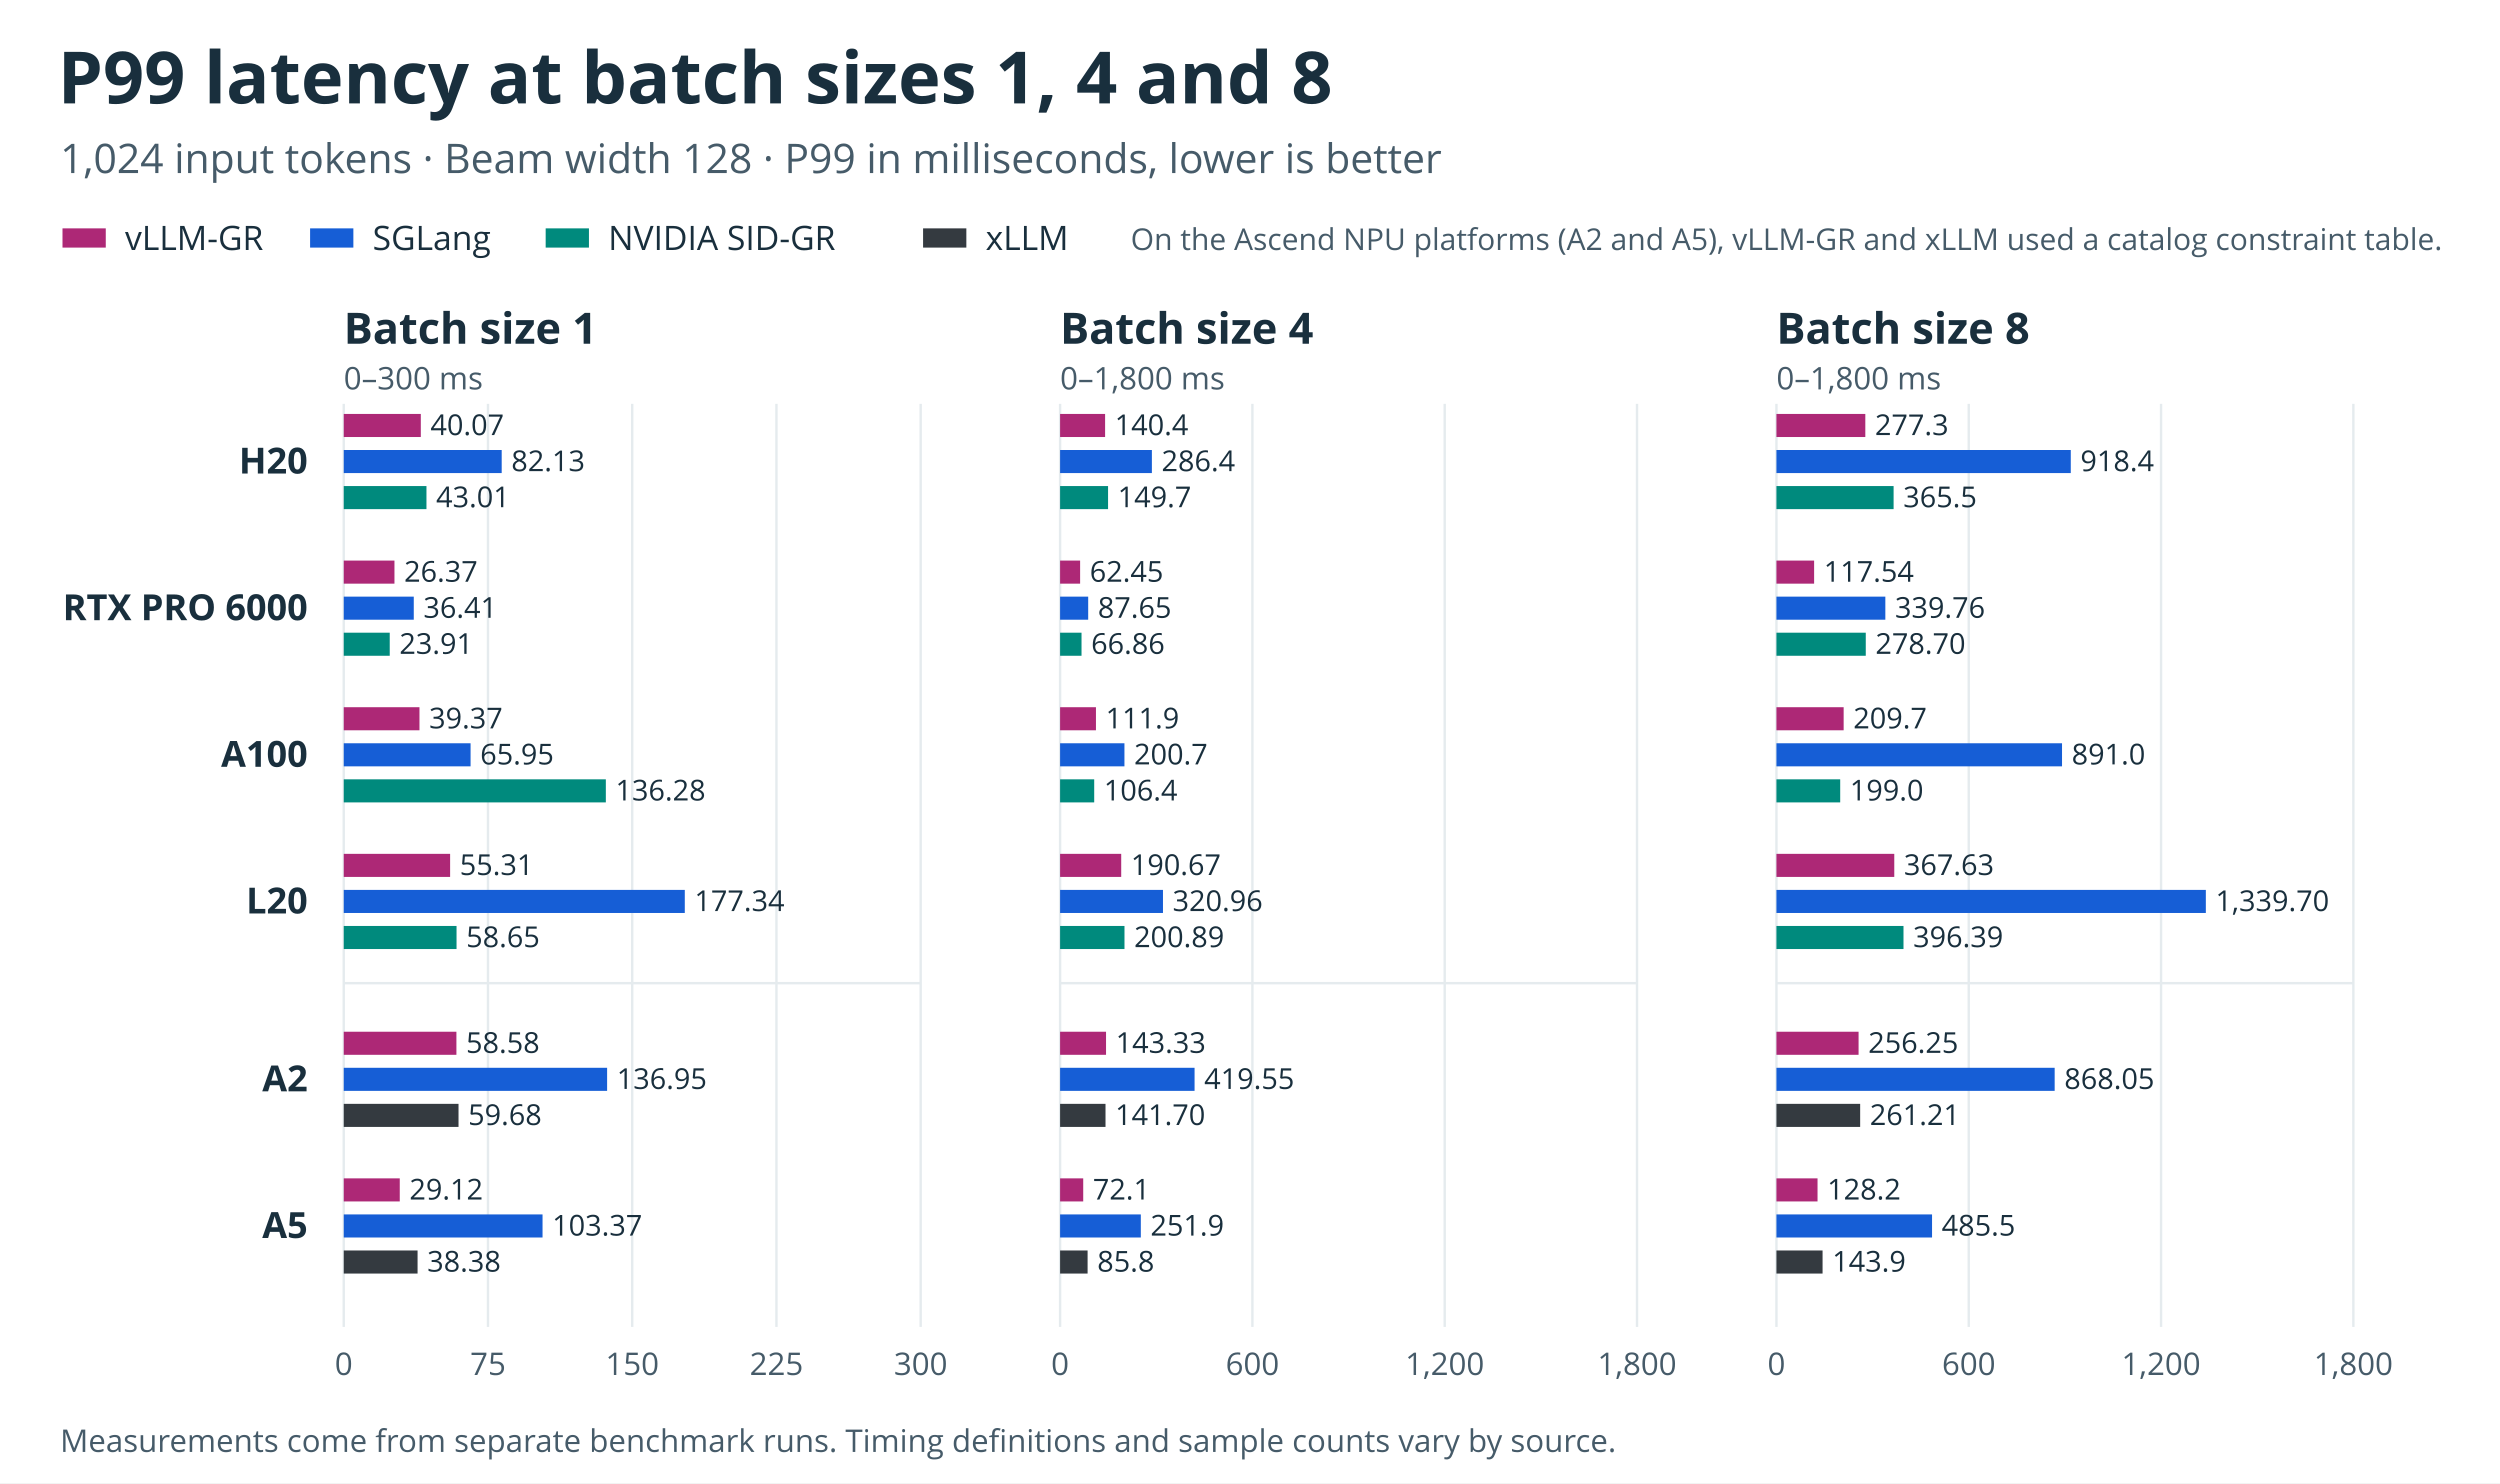
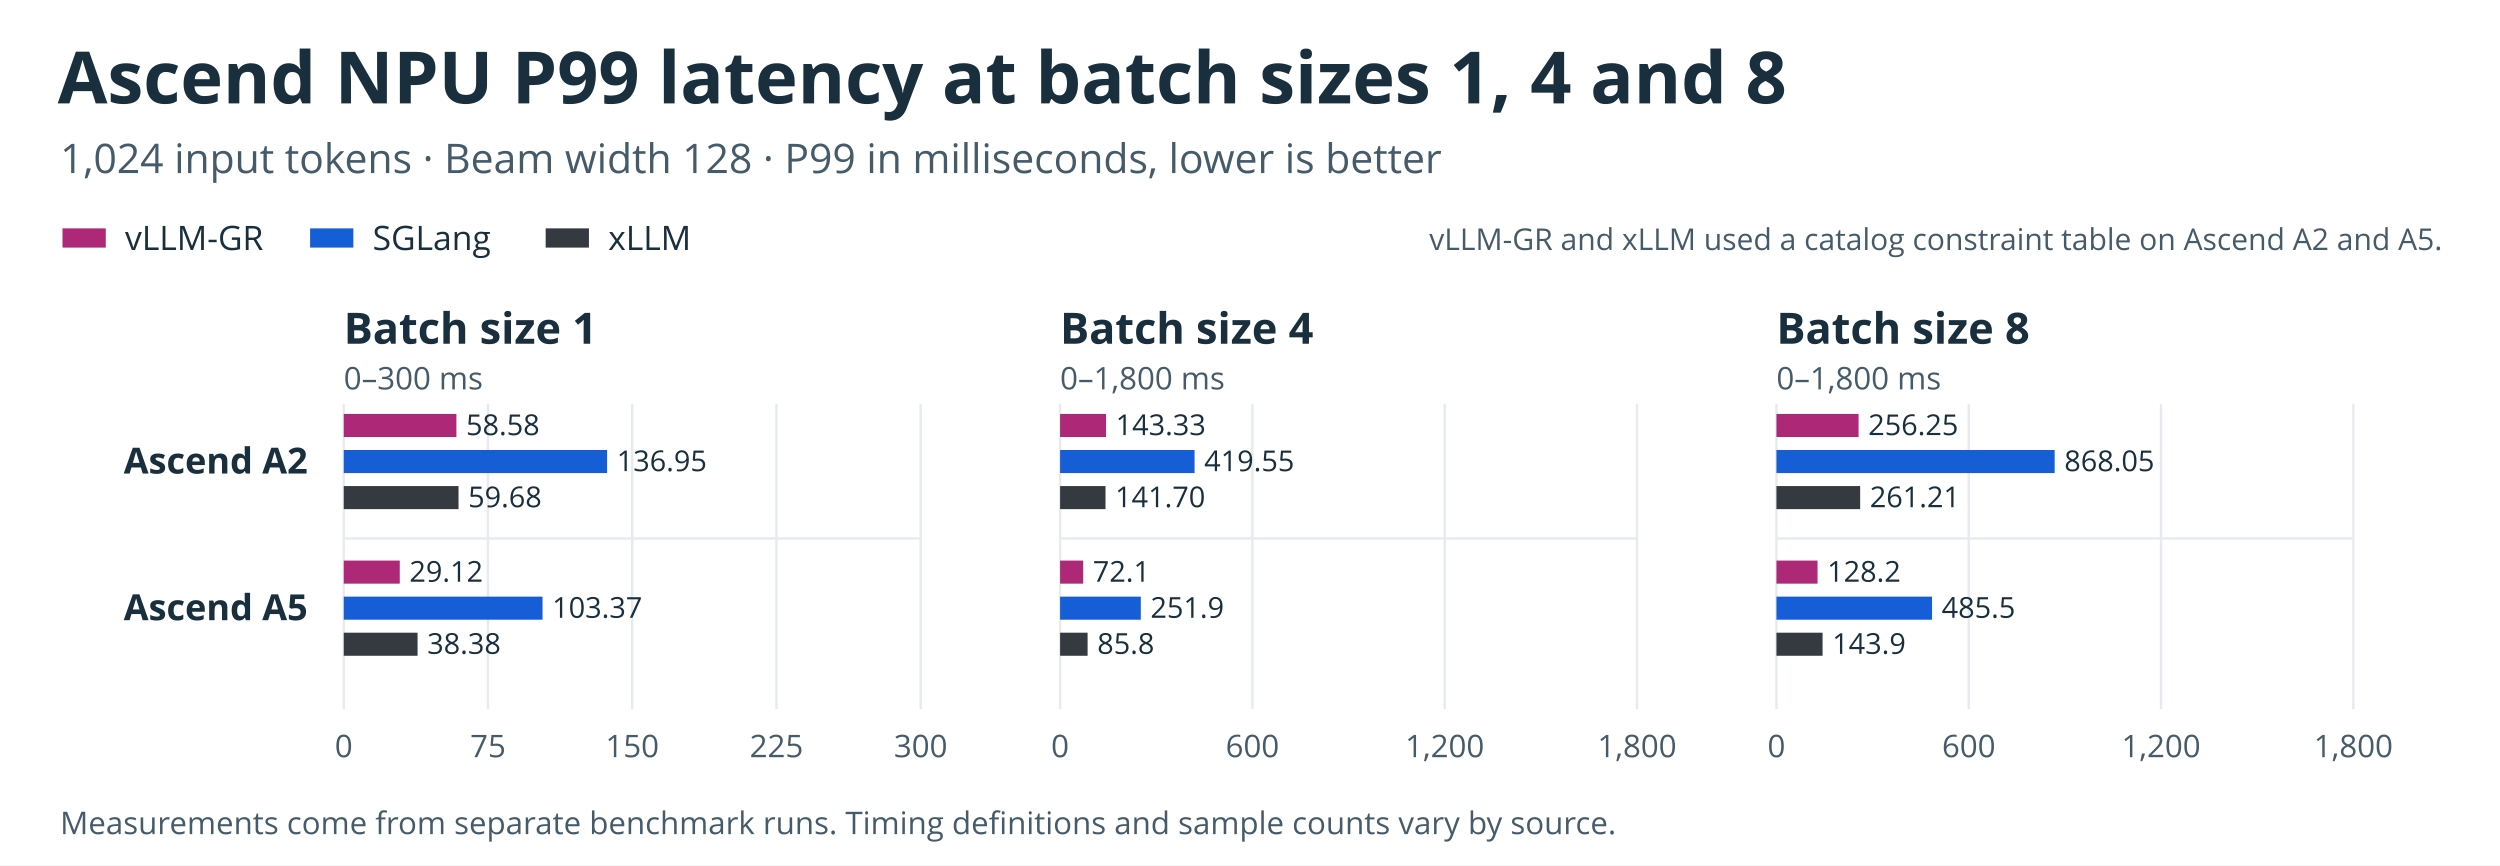
- <svg xmlns="http://www.w3.org/2000/svg" width="1040" height="617" viewBox="0 0 1040 617" font-family="Open Sans, Arial, Helvetica, sans-serif" role="img" aria-labelledby="t d">
-   <rect x="0" y="0" width="1040" height="617" fill="white" />
-   <text x="24" y="43" font-size="30" fill="#192F3D" font-weight="700">P99 latency at batch sizes 1, 4 and 8</text>
+ <svg xmlns="http://www.w3.org/2000/svg" width="1040" height="360" viewBox="0 0 1040 360" font-family="Open Sans, Arial, Helvetica, sans-serif" role="img" aria-labelledby="t d">
+   <rect x="0" y="0" width="1040" height="360" fill="white" />
+   <text x="24" y="43" font-size="30" fill="#192F3D" font-weight="700">Ascend NPU P99 latency at batch sizes 1, 4 and 8</text>
  <text x="25" y="72" font-size="17" fill="#465B69">1,024 input tokens   ·   Beam width 128   ·   P99 in milliseconds, lower is better</text>
  <rect x="26" y="95" width="18" height="8" fill="#AD2876" />
  <text x="52" y="104" font-size="14" fill="#192F3D">vLLM-GR</text>
  <rect x="129" y="95" width="18" height="8" fill="#165ED6" />
  <text x="155" y="104" font-size="14" fill="#192F3D">SGLang</text>
-   <rect x="227" y="95" width="18" height="8" fill="#008A7D" />
-   <text x="253" y="104" font-size="14" fill="#192F3D">NVIDIA SID-GR</text>
-   <rect x="384" y="95" width="18" height="8" fill="#343A40" />
-   <text x="410" y="104" font-size="14" fill="#192F3D">xLLM</text>
-   <text x="1016" y="104" font-size="12.5" fill="#465B69" text-anchor="end">On the Ascend NPU platforms (A2 and A5), vLLM-GR and xLLM used a catalog constraint table.</text>
+   <rect x="227" y="95" width="18" height="8" fill="#343A40" />
+   <text x="253" y="104" font-size="14" fill="#192F3D">xLLM</text>
+   <text x="1016" y="104" font-size="12.5" fill="#465B69" text-anchor="end">vLLM-GR and xLLM used a catalog constraint table on Ascend A2 and A5.</text>
  <text x="143" y="143" font-size="18" fill="#192F3D" font-weight="700">Batch size 1</text>
  <text x="143" y="162" font-size="13" fill="#465B69">0–300 ms</text>
-   <path d="M143 168V552" stroke="#E5EBEE" stroke-width="1" fill="none" />
-   <text x="143" y="572" font-size="13" fill="#465B69" text-anchor="middle">0</text>
-   <path d="M203 168V552" stroke="#E5EBEE" stroke-width="1" fill="none" />
-   <text x="203" y="572" font-size="13" fill="#465B69" text-anchor="middle">75</text>
-   <path d="M263 168V552" stroke="#E5EBEE" stroke-width="1" fill="none" />
-   <text x="263" y="572" font-size="13" fill="#465B69" text-anchor="middle">150</text>
-   <path d="M323 168V552" stroke="#E5EBEE" stroke-width="1" fill="none" />
-   <text x="323" y="572" font-size="13" fill="#465B69" text-anchor="middle">225</text>
-   <path d="M383 168V552" stroke="#E5EBEE" stroke-width="1" fill="none" />
-   <text x="383" y="572" font-size="13" fill="#465B69" text-anchor="middle">300</text>
-   <text x="128" y="197.0" font-size="15" fill="#192F3D" text-anchor="end" font-weight="700">H20</text>
-   <rect x="143" y="172.2" width="32.056" height="9.6" fill="#AD2876" />
-   <text x="179.06" y="181" font-size="12" fill="#192F3D">40.07</text>
-   <rect x="143" y="187.2" width="65.704" height="9.6" fill="#165ED6" />
-   <text x="212.70" y="196" font-size="12" fill="#192F3D">82.13</text>
-   <rect x="143" y="202.2" width="34.408" height="9.6" fill="#008A7D" />
-   <text x="181.41" y="211" font-size="12" fill="#192F3D">43.01</text>
-   <text x="128" y="258.0" font-size="15" fill="#192F3D" text-anchor="end" font-weight="700">RTX PRO 6000</text>
-   <rect x="143" y="233.2" width="21.096" height="9.6" fill="#AD2876" />
-   <text x="168.10" y="242" font-size="12" fill="#192F3D">26.37</text>
-   <rect x="143" y="248.2" width="29.128" height="9.6" fill="#165ED6" />
-   <text x="176.13" y="257" font-size="12" fill="#192F3D">36.41</text>
-   <rect x="143" y="263.2" width="19.128" height="9.6" fill="#008A7D" />
-   <text x="166.13" y="272" font-size="12" fill="#192F3D">23.91</text>
-   <text x="128" y="319.0" font-size="15" fill="#192F3D" text-anchor="end" font-weight="700">A100</text>
-   <rect x="143" y="294.2" width="31.499" height="9.6" fill="#AD2876" />
-   <text x="178.50" y="303" font-size="12" fill="#192F3D">39.37</text>
-   <rect x="143" y="309.2" width="52.761" height="9.6" fill="#165ED6" />
-   <text x="199.76" y="318" font-size="12" fill="#192F3D">65.95</text>
-   <rect x="143" y="324.2" width="109.027" height="9.6" fill="#008A7D" />
-   <text x="256.03" y="333" font-size="12" fill="#192F3D">136.28</text>
-   <text x="128" y="380.0" font-size="15" fill="#192F3D" text-anchor="end" font-weight="700">L20</text>
-   <rect x="143" y="355.2" width="44.248" height="9.6" fill="#AD2876" />
-   <text x="191.25" y="364" font-size="12" fill="#192F3D">55.31</text>
-   <rect x="143" y="370.2" width="141.872" height="9.6" fill="#165ED6" />
-   <text x="288.87" y="379" font-size="12" fill="#192F3D">177.34</text>
-   <rect x="143" y="385.2" width="46.920" height="9.6" fill="#008A7D" />
-   <text x="193.92" y="394" font-size="12" fill="#192F3D">58.65</text>
-   <text x="128" y="454.0" font-size="15" fill="#192F3D" text-anchor="end" font-weight="700">A2</text>
-   <text x="128" y="515.0" font-size="15" fill="#192F3D" text-anchor="end" font-weight="700">A5</text>
-   <rect x="143" y="429.2" width="46.866" height="9.6" fill="#AD2876" />
-   <text x="193.87" y="438" font-size="12" fill="#192F3D">58.58</text>
-   <rect x="143" y="444.2" width="109.558" height="9.6" fill="#165ED6" />
-   <text x="256.56" y="453" font-size="12" fill="#192F3D">136.95</text>
-   <rect x="143" y="459.2" width="47.744" height="9.6" fill="#343A40" />
-   <text x="194.74" y="468" font-size="12" fill="#192F3D">59.68</text>
-   <rect x="143" y="490.2" width="23.299" height="9.6" fill="#AD2876" />
-   <text x="170.30" y="499" font-size="12" fill="#192F3D">29.12</text>
-   <rect x="143" y="505.2" width="82.696" height="9.6" fill="#165ED6" />
-   <text x="229.70" y="514" font-size="12" fill="#192F3D">103.37</text>
-   <rect x="143" y="520.2" width="30.707" height="9.6" fill="#343A40" />
-   <text x="177.71" y="529" font-size="12" fill="#192F3D">38.38</text>
-   <path d="M143 409h240" stroke="#E5EBEE" stroke-width="1" fill="none" />
+   <path d="M143 168V295" stroke="#E5EBEE" stroke-width="1" fill="none" />
+   <text x="143" y="315" font-size="13" fill="#465B69" text-anchor="middle">0</text>
+   <path d="M203 168V295" stroke="#E5EBEE" stroke-width="1" fill="none" />
+   <text x="203" y="315" font-size="13" fill="#465B69" text-anchor="middle">75</text>
+   <path d="M263 168V295" stroke="#E5EBEE" stroke-width="1" fill="none" />
+   <text x="263" y="315" font-size="13" fill="#465B69" text-anchor="middle">150</text>
+   <path d="M323 168V295" stroke="#E5EBEE" stroke-width="1" fill="none" />
+   <text x="323" y="315" font-size="13" fill="#465B69" text-anchor="middle">225</text>
+   <path d="M383 168V295" stroke="#E5EBEE" stroke-width="1" fill="none" />
+   <text x="383" y="315" font-size="13" fill="#465B69" text-anchor="middle">300</text>
+   <text x="128" y="197" font-size="15" fill="#192F3D" text-anchor="end" font-weight="700">Ascend A2</text>
+   <text x="128" y="258" font-size="15" fill="#192F3D" text-anchor="end" font-weight="700">Ascend A5</text>
+   <rect x="143" y="172.2" width="46.866" height="9.6" fill="#AD2876" />
+   <text x="193.87" y="181" font-size="12" fill="#192F3D">58.58</text>
+   <rect x="143" y="187.2" width="109.558" height="9.6" fill="#165ED6" />
+   <text x="256.56" y="196" font-size="12" fill="#192F3D">136.95</text>
+   <rect x="143" y="202.2" width="47.744" height="9.6" fill="#343A40" />
+   <text x="194.74" y="211" font-size="12" fill="#192F3D">59.68</text>
+   <rect x="143" y="233.2" width="23.299" height="9.6" fill="#AD2876" />
+   <text x="170.30" y="242" font-size="12" fill="#192F3D">29.12</text>
+   <rect x="143" y="248.2" width="82.696" height="9.6" fill="#165ED6" />
+   <text x="229.70" y="257" font-size="12" fill="#192F3D">103.37</text>
+   <rect x="143" y="263.2" width="30.707" height="9.6" fill="#343A40" />
+   <text x="177.71" y="272" font-size="12" fill="#192F3D">38.38</text>
+   <path d="M143 224h240" stroke="#E5EBEE" stroke-width="1" fill="none" />
  <text x="441" y="143" font-size="18" fill="#192F3D" font-weight="700">Batch size 4</text>
  <text x="441" y="162" font-size="13" fill="#465B69">0–1,800 ms</text>
-   <path d="M441 168V552" stroke="#E5EBEE" stroke-width="1" fill="none" />
-   <text x="441" y="572" font-size="13" fill="#465B69" text-anchor="middle">0</text>
-   <path d="M521 168V552" stroke="#E5EBEE" stroke-width="1" fill="none" />
-   <text x="521" y="572" font-size="13" fill="#465B69" text-anchor="middle">600</text>
-   <path d="M601 168V552" stroke="#E5EBEE" stroke-width="1" fill="none" />
-   <text x="601" y="572" font-size="13" fill="#465B69" text-anchor="middle">1,200</text>
-   <path d="M681 168V552" stroke="#E5EBEE" stroke-width="1" fill="none" />
-   <text x="681" y="572" font-size="13" fill="#465B69" text-anchor="middle">1,800</text>
-   <rect x="441" y="172.2" width="18.720" height="9.6" fill="#AD2876" />
-   <text x="463.72" y="181" font-size="12" fill="#192F3D">140.4</text>
-   <rect x="441" y="187.2" width="38.182" height="9.6" fill="#165ED6" />
-   <text x="483.18" y="196" font-size="12" fill="#192F3D">286.4</text>
-   <rect x="441" y="202.2" width="19.954" height="9.6" fill="#008A7D" />
-   <text x="464.95" y="211" font-size="12" fill="#192F3D">149.7</text>
-   <rect x="441" y="233.2" width="8.328" height="9.6" fill="#AD2876" />
-   <text x="453.33" y="242" font-size="12" fill="#192F3D">62.45</text>
-   <rect x="441" y="248.2" width="11.688" height="9.6" fill="#165ED6" />
-   <text x="456.69" y="257" font-size="12" fill="#192F3D">87.65</text>
-   <rect x="441" y="263.2" width="8.914" height="9.6" fill="#008A7D" />
-   <text x="453.91" y="272" font-size="12" fill="#192F3D">66.86</text>
-   <rect x="441" y="294.2" width="14.917" height="9.6" fill="#AD2876" />
-   <text x="459.92" y="303" font-size="12" fill="#192F3D">111.9</text>
-   <rect x="441" y="309.2" width="26.768" height="9.6" fill="#165ED6" />
-   <text x="471.77" y="318" font-size="12" fill="#192F3D">200.7</text>
-   <rect x="441" y="324.2" width="14.188" height="9.6" fill="#008A7D" />
-   <text x="459.19" y="333" font-size="12" fill="#192F3D">106.4</text>
-   <rect x="441" y="355.2" width="25.423" height="9.6" fill="#AD2876" />
-   <text x="470.42" y="364" font-size="12" fill="#192F3D">190.67</text>
-   <rect x="441" y="370.2" width="42.795" height="9.6" fill="#165ED6" />
-   <text x="487.79" y="379" font-size="12" fill="#192F3D">320.96</text>
-   <rect x="441" y="385.2" width="26.785" height="9.6" fill="#008A7D" />
-   <text x="471.79" y="394" font-size="12" fill="#192F3D">200.89</text>
-   <rect x="441" y="429.2" width="19.111" height="9.6" fill="#AD2876" />
-   <text x="464.11" y="438" font-size="12" fill="#192F3D">143.33</text>
-   <rect x="441" y="444.2" width="55.940" height="9.6" fill="#165ED6" />
-   <text x="500.94" y="453" font-size="12" fill="#192F3D">419.55</text>
-   <rect x="441" y="459.2" width="18.893" height="9.6" fill="#343A40" />
-   <text x="463.89" y="468" font-size="12" fill="#192F3D">141.70</text>
-   <rect x="441" y="490.2" width="9.619" height="9.6" fill="#AD2876" />
-   <text x="454.62" y="499" font-size="12" fill="#192F3D">72.1</text>
-   <rect x="441" y="505.2" width="33.581" height="9.6" fill="#165ED6" />
-   <text x="478.58" y="514" font-size="12" fill="#192F3D">251.9</text>
-   <rect x="441" y="520.2" width="11.439" height="9.6" fill="#343A40" />
-   <text x="456.44" y="529" font-size="12" fill="#192F3D">85.8</text>
-   <path d="M441 409h240" stroke="#E5EBEE" stroke-width="1" fill="none" />
+   <path d="M441 168V295" stroke="#E5EBEE" stroke-width="1" fill="none" />
+   <text x="441" y="315" font-size="13" fill="#465B69" text-anchor="middle">0</text>
+   <path d="M521 168V295" stroke="#E5EBEE" stroke-width="1" fill="none" />
+   <text x="521" y="315" font-size="13" fill="#465B69" text-anchor="middle">600</text>
+   <path d="M601 168V295" stroke="#E5EBEE" stroke-width="1" fill="none" />
+   <text x="601" y="315" font-size="13" fill="#465B69" text-anchor="middle">1,200</text>
+   <path d="M681 168V295" stroke="#E5EBEE" stroke-width="1" fill="none" />
+   <text x="681" y="315" font-size="13" fill="#465B69" text-anchor="middle">1,800</text>
+   <rect x="441" y="172.2" width="19.111" height="9.6" fill="#AD2876" />
+   <text x="464.11" y="181" font-size="12" fill="#192F3D">143.33</text>
+   <rect x="441" y="187.2" width="55.940" height="9.6" fill="#165ED6" />
+   <text x="500.94" y="196" font-size="12" fill="#192F3D">419.55</text>
+   <rect x="441" y="202.2" width="18.893" height="9.6" fill="#343A40" />
+   <text x="463.89" y="211" font-size="12" fill="#192F3D">141.70</text>
+   <rect x="441" y="233.2" width="9.619" height="9.6" fill="#AD2876" />
+   <text x="454.62" y="242" font-size="12" fill="#192F3D">72.1</text>
+   <rect x="441" y="248.2" width="33.581" height="9.6" fill="#165ED6" />
+   <text x="478.58" y="257" font-size="12" fill="#192F3D">251.9</text>
+   <rect x="441" y="263.2" width="11.439" height="9.6" fill="#343A40" />
+   <text x="456.44" y="272" font-size="12" fill="#192F3D">85.8</text>
+   <path d="M441 224h240" stroke="#E5EBEE" stroke-width="1" fill="none" />
  <text x="739" y="143" font-size="18" fill="#192F3D" font-weight="700">Batch size 8</text>
  <text x="739" y="162" font-size="13" fill="#465B69">0–1,800 ms</text>
-   <path d="M739 168V552" stroke="#E5EBEE" stroke-width="1" fill="none" />
-   <text x="739" y="572" font-size="13" fill="#465B69" text-anchor="middle">0</text>
-   <path d="M819 168V552" stroke="#E5EBEE" stroke-width="1" fill="none" />
-   <text x="819" y="572" font-size="13" fill="#465B69" text-anchor="middle">600</text>
-   <path d="M899 168V552" stroke="#E5EBEE" stroke-width="1" fill="none" />
-   <text x="899" y="572" font-size="13" fill="#465B69" text-anchor="middle">1,200</text>
-   <path d="M979 168V552" stroke="#E5EBEE" stroke-width="1" fill="none" />
-   <text x="979" y="572" font-size="13" fill="#465B69" text-anchor="middle">1,800</text>
-   <rect x="739" y="172.2" width="36.972" height="9.6" fill="#AD2876" />
-   <text x="779.97" y="181" font-size="12" fill="#192F3D">277.3</text>
-   <rect x="739" y="187.2" width="122.444" height="9.6" fill="#165ED6" />
-   <text x="865.44" y="196" font-size="12" fill="#192F3D">918.4</text>
-   <rect x="739" y="202.2" width="48.736" height="9.6" fill="#008A7D" />
-   <text x="791.74" y="211" font-size="12" fill="#192F3D">365.5</text>
-   <rect x="739" y="233.2" width="15.672" height="9.6" fill="#AD2876" />
-   <text x="758.67" y="242" font-size="12" fill="#192F3D">117.54</text>
-   <rect x="739" y="248.2" width="45.301" height="9.6" fill="#165ED6" />
-   <text x="788.30" y="257" font-size="12" fill="#192F3D">339.76</text>
-   <rect x="739" y="263.2" width="37.159" height="9.6" fill="#008A7D" />
-   <text x="780.16" y="272" font-size="12" fill="#192F3D">278.70</text>
-   <rect x="739" y="294.2" width="27.958" height="9.6" fill="#AD2876" />
-   <text x="770.96" y="303" font-size="12" fill="#192F3D">209.7</text>
-   <rect x="739" y="309.2" width="118.803" height="9.6" fill="#165ED6" />
-   <text x="861.80" y="318" font-size="12" fill="#192F3D">891.0</text>
-   <rect x="739" y="324.2" width="26.525" height="9.6" fill="#008A7D" />
-   <text x="769.52" y="333" font-size="12" fill="#192F3D">199.0</text>
-   <rect x="739" y="355.2" width="49.017" height="9.6" fill="#AD2876" />
-   <text x="792.02" y="364" font-size="12" fill="#192F3D">367.63</text>
-   <rect x="739" y="370.2" width="178.627" height="9.6" fill="#165ED6" />
-   <text x="921.63" y="379" font-size="12" fill="#192F3D">1,339.70</text>
-   <rect x="739" y="385.2" width="52.852" height="9.6" fill="#008A7D" />
-   <text x="795.85" y="394" font-size="12" fill="#192F3D">396.39</text>
-   <rect x="739" y="429.2" width="34.167" height="9.6" fill="#AD2876" />
-   <text x="777.17" y="438" font-size="12" fill="#192F3D">256.25</text>
-   <rect x="739" y="444.2" width="115.740" height="9.6" fill="#165ED6" />
-   <text x="858.74" y="453" font-size="12" fill="#192F3D">868.05</text>
-   <rect x="739" y="459.2" width="34.828" height="9.6" fill="#343A40" />
-   <text x="777.83" y="468" font-size="12" fill="#192F3D">261.21</text>
-   <rect x="739" y="490.2" width="17.093" height="9.6" fill="#AD2876" />
-   <text x="760.09" y="499" font-size="12" fill="#192F3D">128.2</text>
-   <rect x="739" y="505.2" width="64.731" height="9.6" fill="#165ED6" />
-   <text x="807.73" y="514" font-size="12" fill="#192F3D">485.5</text>
-   <rect x="739" y="520.2" width="19.188" height="9.6" fill="#343A40" />
-   <text x="762.19" y="529" font-size="12" fill="#192F3D">143.9</text>
-   <path d="M739 409h240" stroke="#E5EBEE" stroke-width="1" fill="none" />
-   <text x="25" y="604" font-size="13" fill="#465B69">Measurements come from separate benchmark runs. Timing definitions and sample counts vary by source.</text>
+   <path d="M739 168V295" stroke="#E5EBEE" stroke-width="1" fill="none" />
+   <text x="739" y="315" font-size="13" fill="#465B69" text-anchor="middle">0</text>
+   <path d="M819 168V295" stroke="#E5EBEE" stroke-width="1" fill="none" />
+   <text x="819" y="315" font-size="13" fill="#465B69" text-anchor="middle">600</text>
+   <path d="M899 168V295" stroke="#E5EBEE" stroke-width="1" fill="none" />
+   <text x="899" y="315" font-size="13" fill="#465B69" text-anchor="middle">1,200</text>
+   <path d="M979 168V295" stroke="#E5EBEE" stroke-width="1" fill="none" />
+   <text x="979" y="315" font-size="13" fill="#465B69" text-anchor="middle">1,800</text>
+   <rect x="739" y="172.2" width="34.167" height="9.6" fill="#AD2876" />
+   <text x="777.17" y="181" font-size="12" fill="#192F3D">256.25</text>
+   <rect x="739" y="187.2" width="115.740" height="9.6" fill="#165ED6" />
+   <text x="858.74" y="196" font-size="12" fill="#192F3D">868.05</text>
+   <rect x="739" y="202.2" width="34.828" height="9.6" fill="#343A40" />
+   <text x="777.83" y="211" font-size="12" fill="#192F3D">261.21</text>
+   <rect x="739" y="233.2" width="17.093" height="9.6" fill="#AD2876" />
+   <text x="760.09" y="242" font-size="12" fill="#192F3D">128.2</text>
+   <rect x="739" y="248.2" width="64.731" height="9.6" fill="#165ED6" />
+   <text x="807.73" y="257" font-size="12" fill="#192F3D">485.5</text>
+   <rect x="739" y="263.2" width="19.188" height="9.6" fill="#343A40" />
+   <text x="762.19" y="272" font-size="12" fill="#192F3D">143.9</text>
+   <path d="M739 224h240" stroke="#E5EBEE" stroke-width="1" fill="none" />
+   <text x="25" y="347" font-size="13" fill="#465B69">Measurements come from separate benchmark runs. Timing definitions and sample counts vary by source.</text>
</svg>
